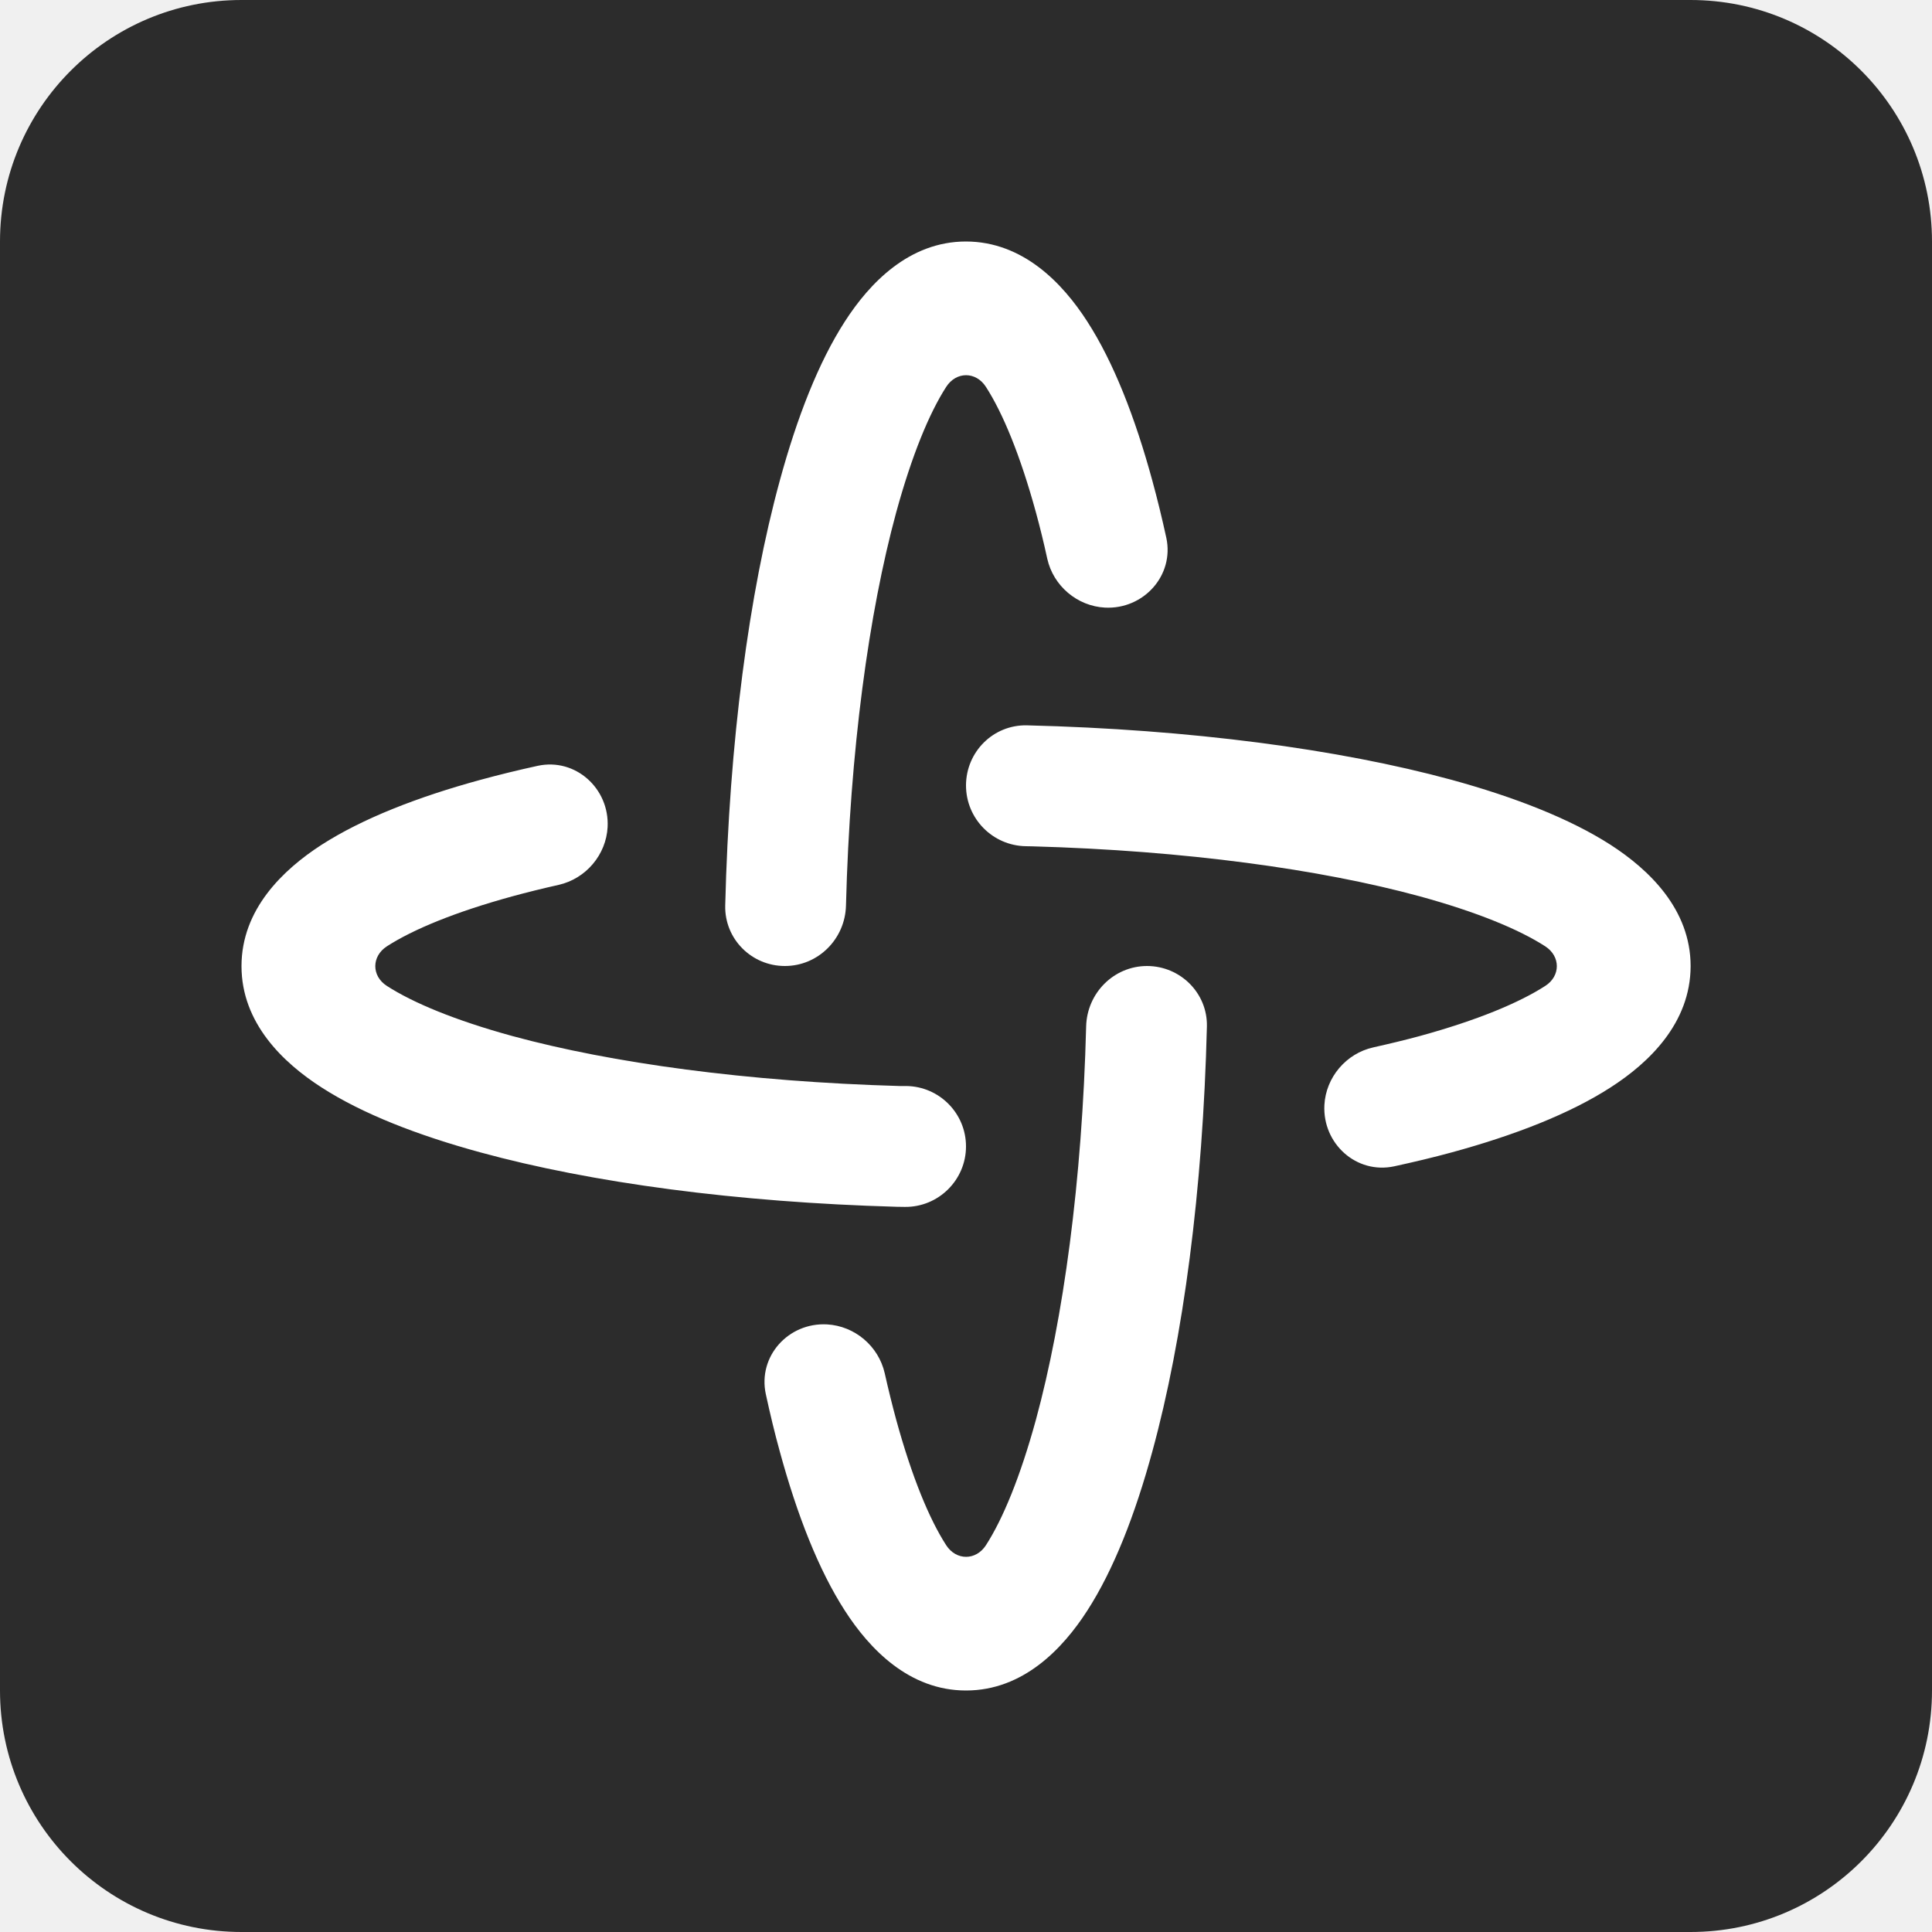
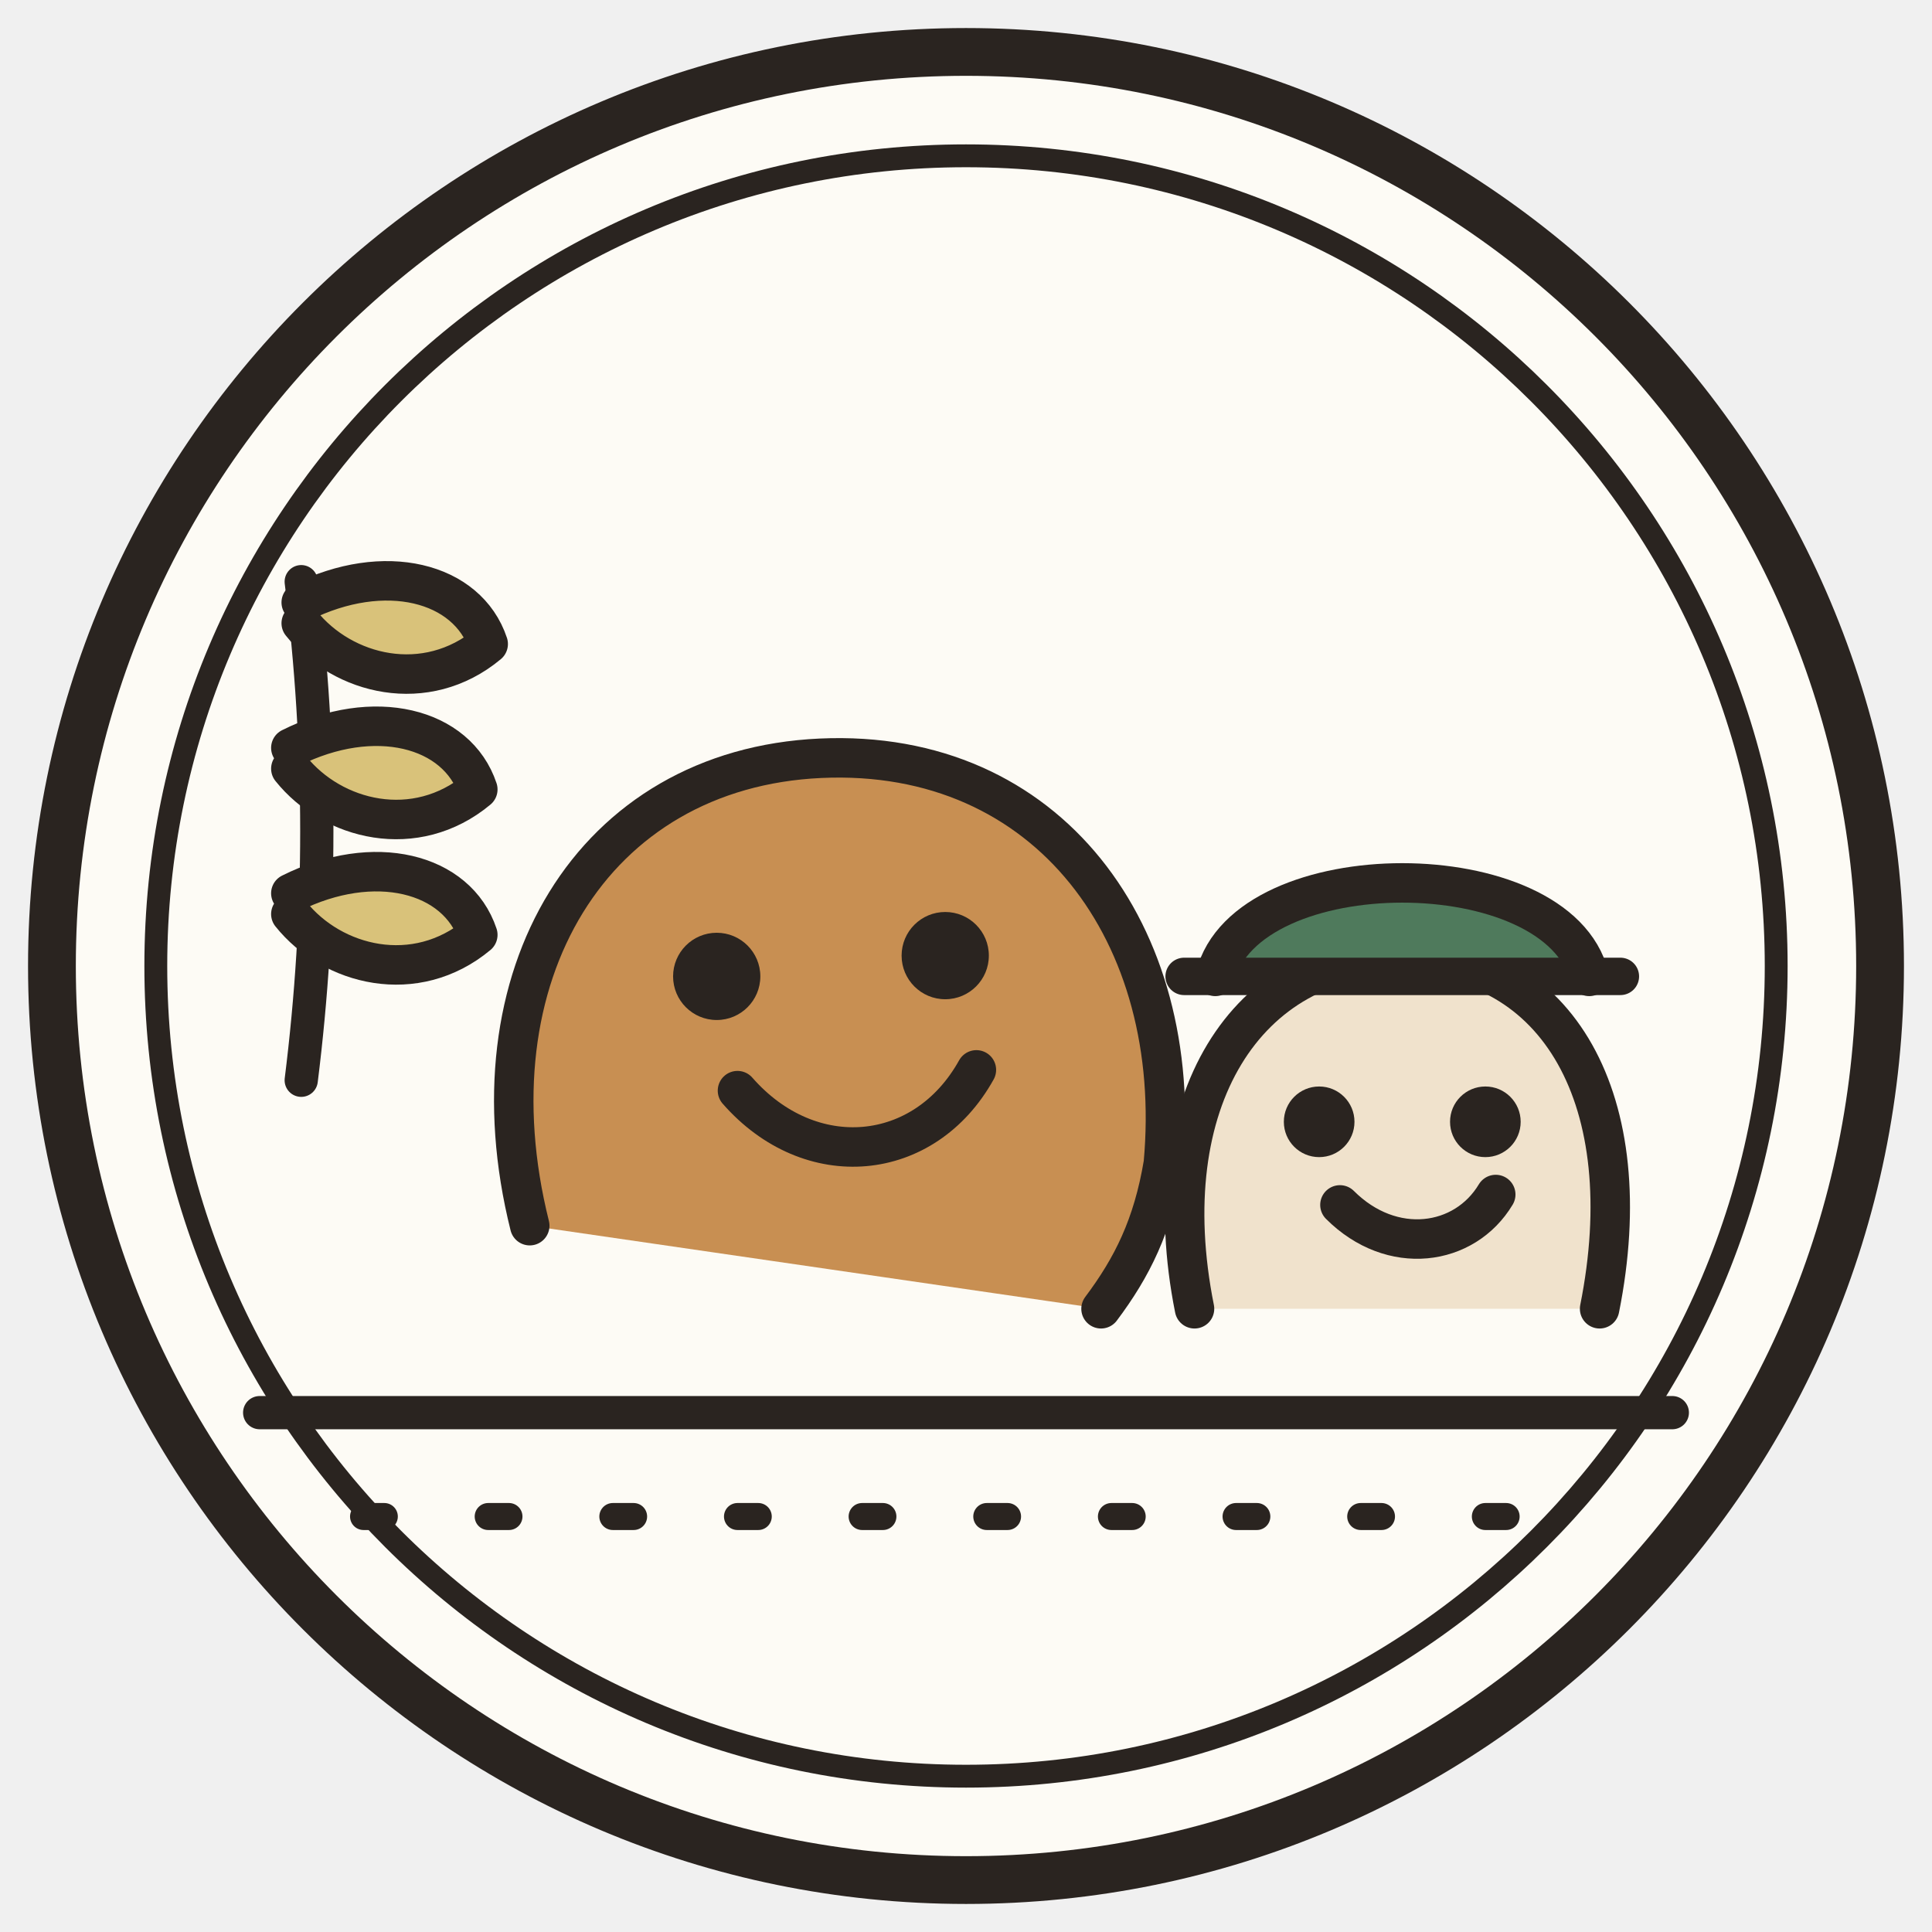
- <svg xmlns="http://www.w3.org/2000/svg" width="16" height="16" viewBox="0 0 16 16" fill="none">
-   <path d="M0 2C0 0.895 0.895 0 2 0H14C15.105 0 16 0.895 16 2V14C16 15.105 15.105 16 14 16H2C0.895 16 0 15.105 0 14V2Z" fill="#2C2C2C" />
-   <path d="M9.5 8C9.776 8.001 10.001 8.225 9.995 8.5C9.962 9.855 9.799 11.086 9.543 12.021C9.401 12.542 9.223 13 9.004 13.339C8.8 13.656 8.472 14 8 14C7.529 14 7.201 13.656 6.997 13.339C6.778 13 6.6 12.542 6.458 12.021C6.416 11.87 6.378 11.711 6.342 11.545C6.275 11.232 6.529 10.951 6.849 10.968C7.079 10.981 7.276 11.148 7.327 11.373C7.357 11.507 7.389 11.636 7.422 11.758C7.552 12.232 7.696 12.58 7.836 12.797C7.919 12.925 8.082 12.925 8.165 12.797C8.305 12.58 8.449 12.232 8.579 11.758C8.806 10.924 8.962 9.784 8.995 8.5C9.002 8.224 9.224 8 9.5 8ZM4.454 6.342C4.766 6.275 5.048 6.53 5.032 6.849C5.02 7.079 4.852 7.277 4.627 7.328C4.493 7.358 4.364 7.39 4.243 7.423C3.769 7.553 3.421 7.697 3.204 7.837C3.076 7.92 3.076 8.083 3.204 8.165C3.421 8.305 3.769 8.45 4.243 8.58C5.066 8.804 6.187 8.958 7.451 8.994H7.507C7.78 8.998 8 9.221 8 9.494C8 9.772 7.772 9.998 7.494 9.995L7.425 9.994C6.101 9.957 4.898 9.795 3.98 9.544C3.459 9.402 3.001 9.224 2.662 9.005C2.345 8.801 2 8.473 2 8.001C2 7.53 2.345 7.202 2.662 6.997C3.001 6.779 3.459 6.6 3.98 6.458C4.13 6.417 4.289 6.378 4.454 6.342ZM8.504 6.007C9.857 6.04 11.087 6.204 12.021 6.458C12.542 6.601 13 6.779 13.339 6.997C13.656 7.202 14.001 7.53 14.001 8.001C14 8.473 13.656 8.801 13.339 9.005C13 9.224 12.542 9.402 12.021 9.544C11.871 9.585 11.711 9.623 11.546 9.659C11.233 9.726 10.952 9.471 10.968 9.152C10.98 8.922 11.148 8.724 11.373 8.674C11.507 8.644 11.636 8.613 11.758 8.58C12.232 8.45 12.58 8.305 12.797 8.165C12.925 8.083 12.925 7.92 12.797 7.837C12.58 7.697 12.232 7.553 11.758 7.423C10.935 7.199 9.814 7.044 8.55 7.009L8.497 7.008C8.221 7.004 8 6.78 8 6.504C8.001 6.226 8.226 6.001 8.504 6.007ZM8 2C8.472 2.001 8.8 2.345 9.004 2.662C9.223 3.001 9.401 3.459 9.543 3.98C9.584 4.13 9.623 4.289 9.659 4.454C9.726 4.766 9.47 5.048 9.151 5.032C8.921 5.02 8.723 4.852 8.673 4.627C8.644 4.493 8.612 4.364 8.579 4.243C8.449 3.769 8.305 3.421 8.165 3.204C8.082 3.075 7.919 3.075 7.836 3.204C7.696 3.421 7.552 3.769 7.422 4.243C7.195 5.077 7.039 6.216 7.006 7.5C6.999 7.776 6.776 8 6.5 8C6.224 8 6 7.776 6.006 7.5C6.039 6.146 6.202 4.915 6.458 3.98C6.6 3.459 6.778 3.001 6.997 2.662C7.201 2.345 7.529 2 8 2Z" fill="white" />
+ <svg xmlns="http://www.w3.org/2000/svg" viewBox="23 0 186 186" width="64" height="64">
+   <circle cx="116" cy="93" r="88" fill="#fdfbf5" stroke="#2a2420" stroke-width="4.6" />
+   <circle cx="116" cy="93" r="78" fill="none" stroke="#2a2420" stroke-width="2.2" />
+   <g stroke="#2a2420" stroke-width="3.8" stroke-linecap="round" stroke-linejoin="round" fill="none">
+     <path d="M52 56 C54 72 54 88 52 104" stroke-width="3.2" />
+     <path d="M52 58 C60 54 68 56 70 62 C64 67 56 65 52 60" fill="#d9c27a" />
+     <path d="M51 72 C59 68 67 70 69 76 C63 81 55 79 51 74" fill="#d9c27a" />
+     <path d="M51 86 C59 82 67 84 69 90 C63 95 55 93 51 88" fill="#d9c27a" />
+     <path d="M74 118 C68 94 80 74 102 73 C124 72 137 90 135 112 C134 118 132 122 129 126" fill="#c88f52" />
+     <circle cx="92" cy="94" r="4.2" fill="#2a2420" stroke="none" />
+     <circle cx="114" cy="92" r="4.2" fill="#2a2420" stroke="none" />
+     <path d="M94 105 C101 113 112 112 117 103" />
+     <path d="M138 126 C134 106 143 92 158 92 C173 92 181 106 177 126" fill="#f0e2cc" />
+     <circle cx="150" cy="108" r="3.4" fill="#2a2420" stroke="none" />
+     <circle cx="166" cy="108" r="3.4" fill="#2a2420" stroke="none" />
+     <path d="M152 116 C157 121 164 120 167 115" />
+     <path d="M140 94 C143 82 173 82 176 94" fill="#4f7a5c" />
+     <path d="M137 94 L179 94" stroke-width="3.6" />
+     <path d="M48 136 L184 136" stroke-width="3.2" stroke="#2a2420" />
+     <path d="M58 146 L174 146" stroke-width="2.6" stroke-dasharray="2 10" stroke="#2a2420" />
+   </g>
</svg>
